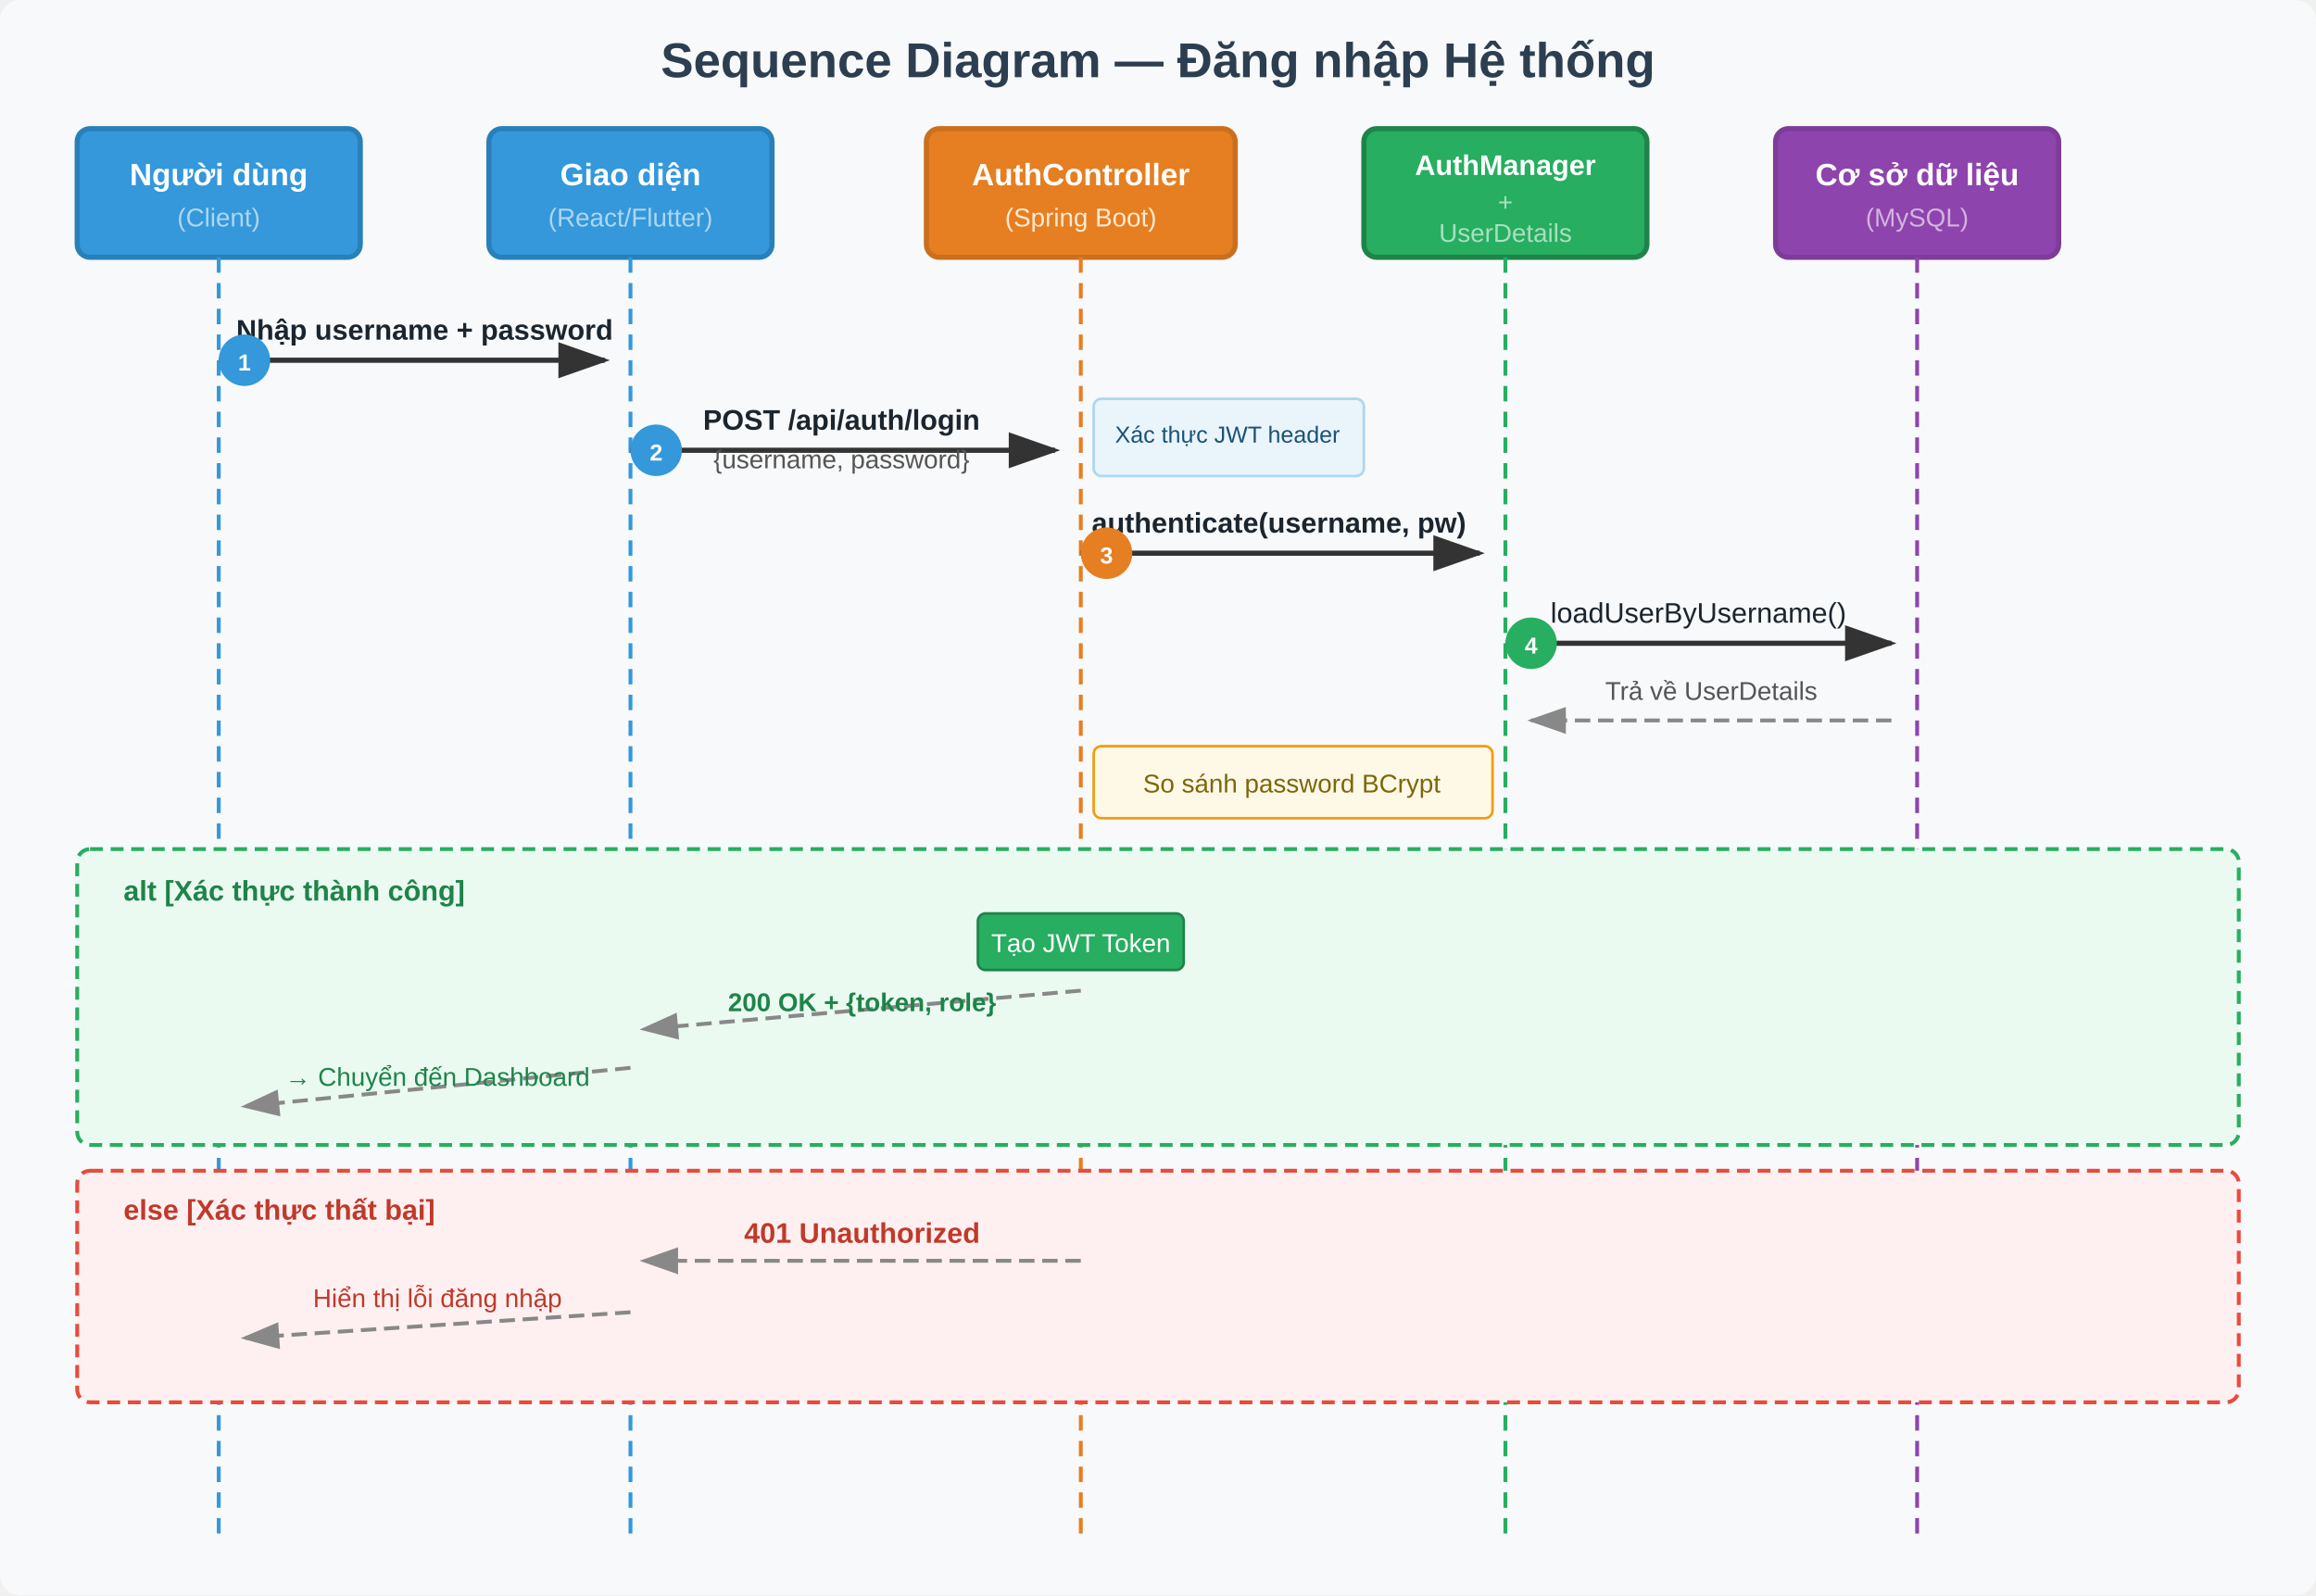
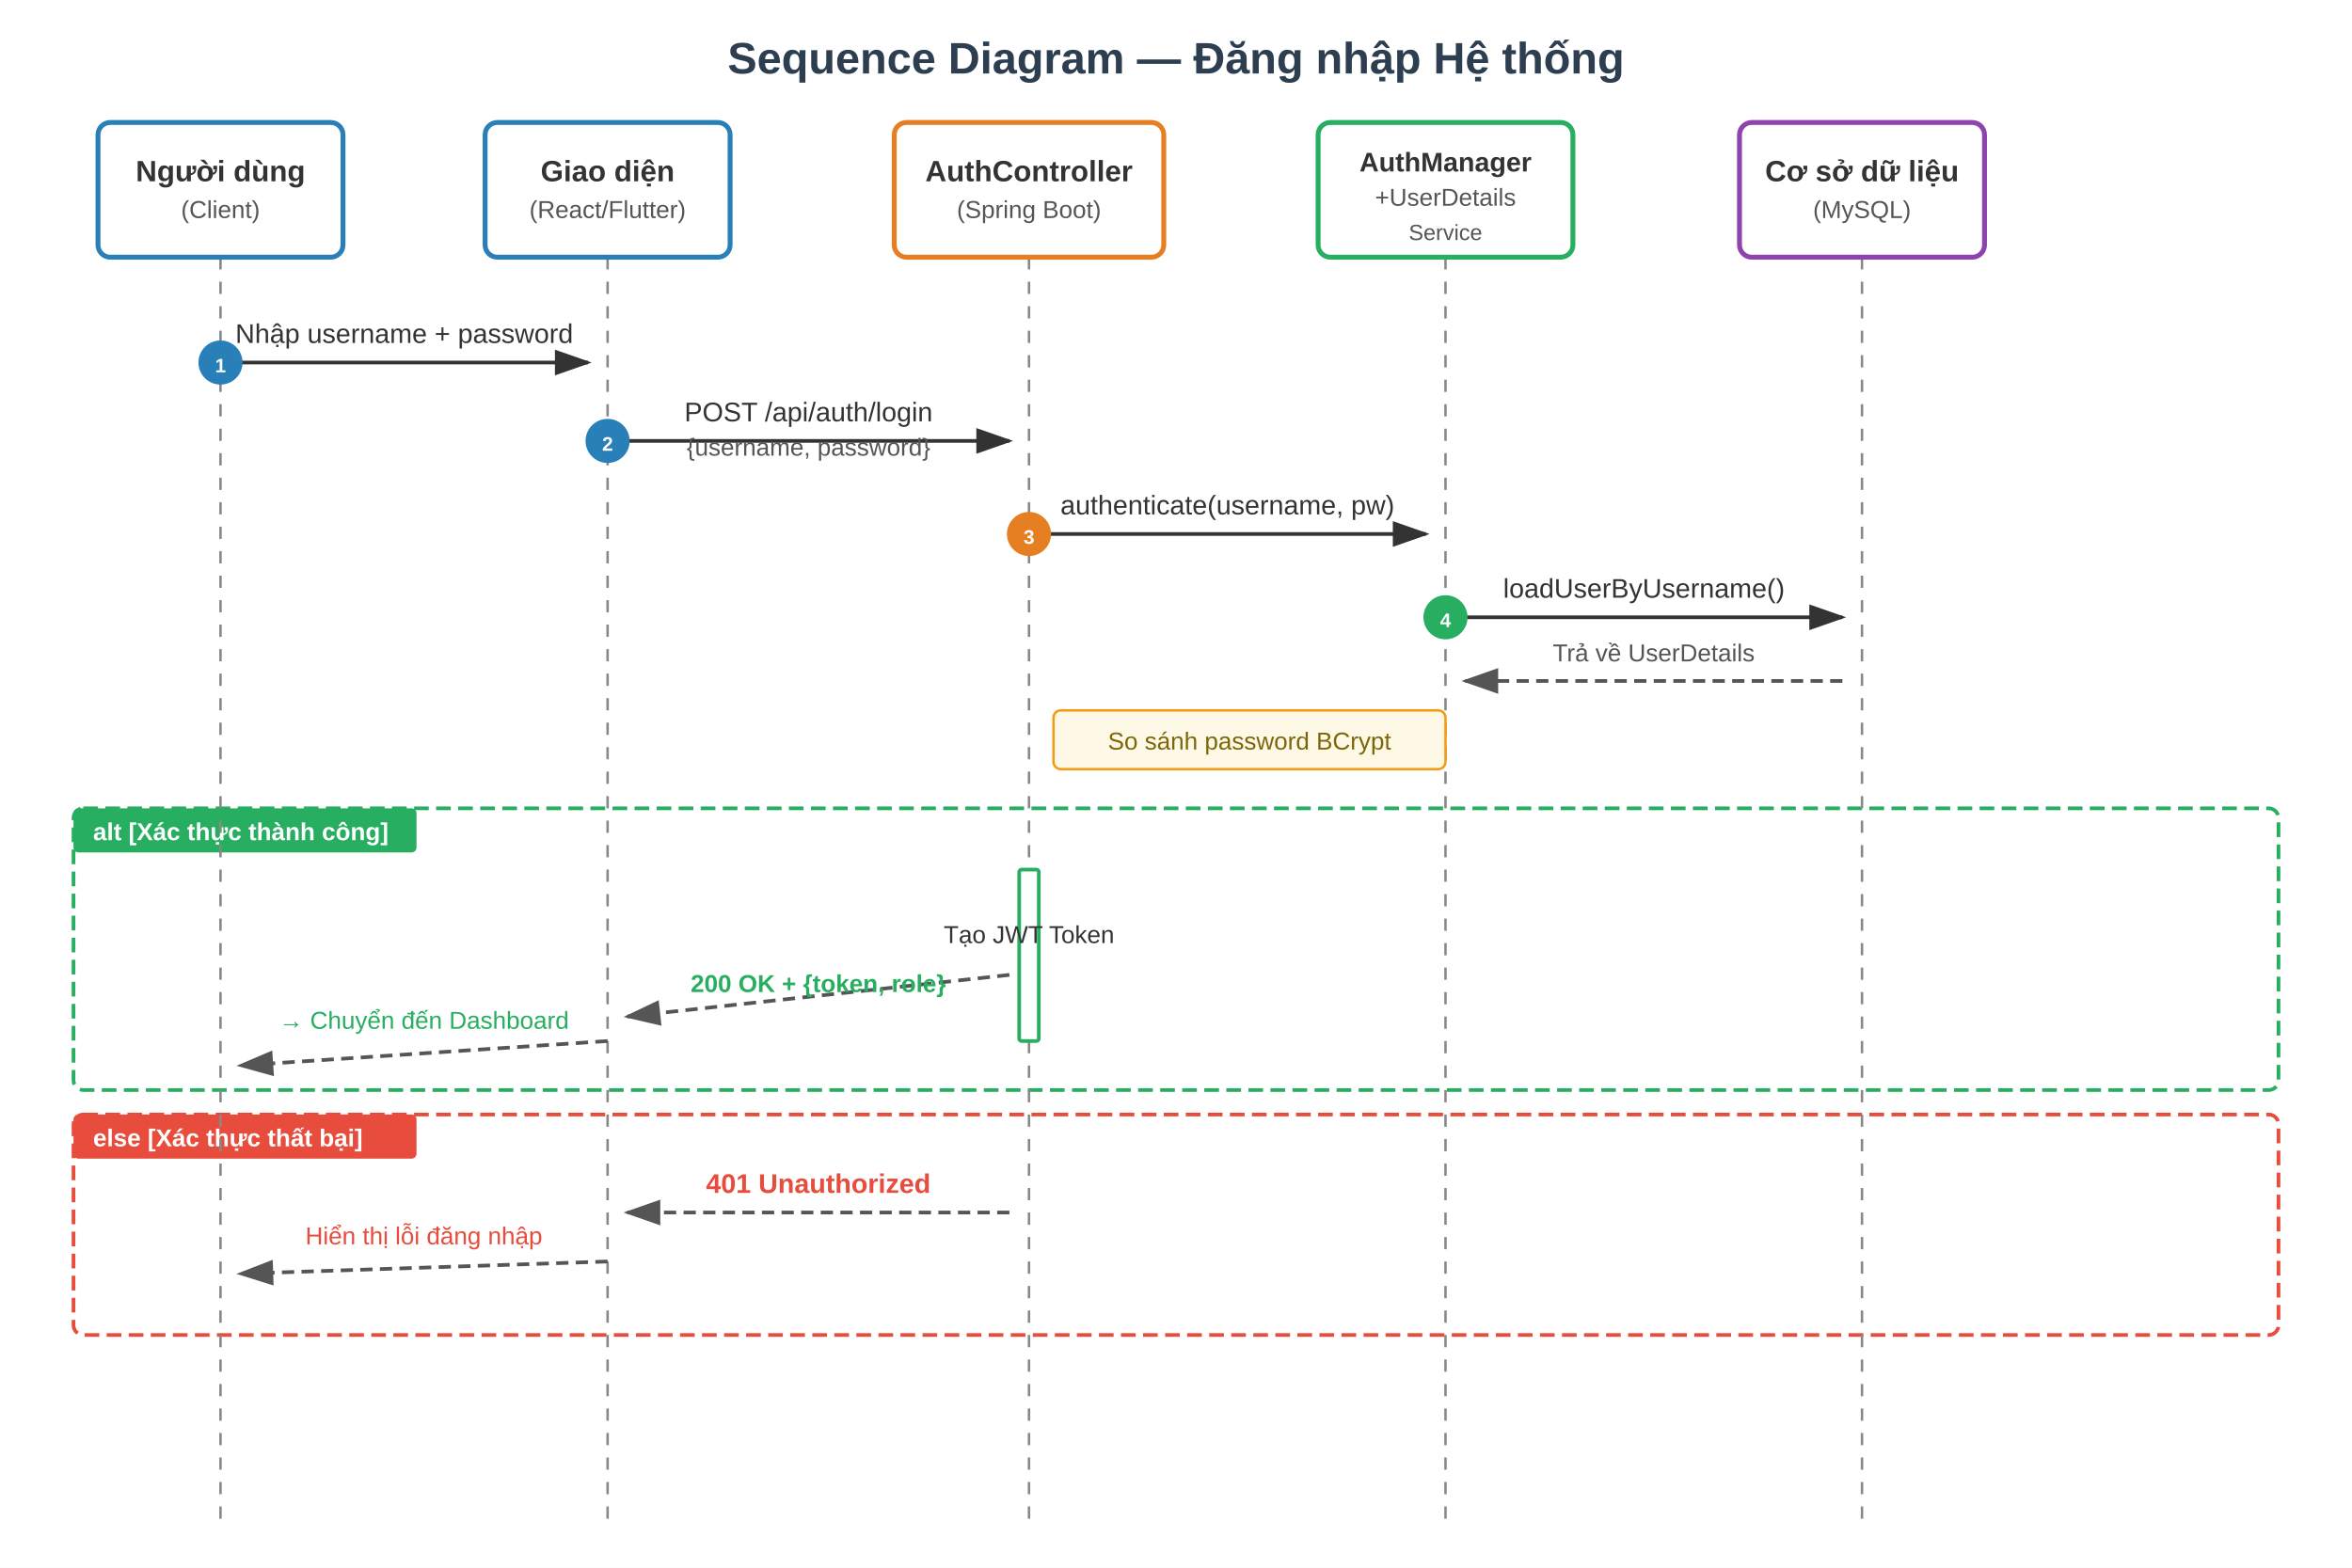
- <svg xmlns="http://www.w3.org/2000/svg" width="900" height="620" viewBox="0 0 900 620" font-family="Arial, sans-serif">
+ <svg xmlns="http://www.w3.org/2000/svg" width="960" height="640" viewBox="0 0 960 640" font-family="Arial, sans-serif">
  <defs>
-     <marker id="arrowhead" markerWidth="10" markerHeight="7" refX="9" refY="3.5" orient="auto">
+     <marker id="arr" markerWidth="10" markerHeight="7" refX="9" refY="3.5" orient="auto">
      <polygon points="0 0, 10 3.5, 0 7" fill="#333" />
    </marker>
-     <marker id="arrowhead-dash" markerWidth="10" markerHeight="7" refX="9" refY="3.5" orient="auto">
-       <polygon points="0 0, 10 3.5, 0 7" fill="#888" />
+     <marker id="arr-dash" markerWidth="10" markerHeight="7" refX="9" refY="3.5" orient="auto">
+       <polygon points="0 0, 10 3.5, 0 7" fill="#555" />
    </marker>
  </defs>
-   <rect width="900" height="620" fill="#f8f9fa" rx="8" />
-   <text x="450" y="30" text-anchor="middle" font-size="19" font-weight="bold" fill="#2c3e50">Sequence Diagram — Đăng nhập Hệ thống</text>
-   <rect x="30" y="50" width="110" height="50" fill="#3498db" stroke="#2980b9" stroke-width="2" rx="5" />
-   <text x="85" y="72" text-anchor="middle" font-size="12" font-weight="bold" fill="white">Người dùng</text>
-   <text x="85" y="88" text-anchor="middle" font-size="10" fill="#aed6f1">(Client)</text>
-   <rect x="190" y="50" width="110" height="50" fill="#3498db" stroke="#2980b9" stroke-width="2" rx="5" />
-   <text x="245" y="72" text-anchor="middle" font-size="12" font-weight="bold" fill="white">Giao diện</text>
-   <text x="245" y="88" text-anchor="middle" font-size="10" fill="#aed6f1">(React/Flutter)</text>
-   <rect x="360" y="50" width="120" height="50" fill="#e67e22" stroke="#ca6f1e" stroke-width="2" rx="5" />
-   <text x="420" y="72" text-anchor="middle" font-size="12" font-weight="bold" fill="white">AuthController</text>
-   <text x="420" y="88" text-anchor="middle" font-size="10" fill="#fdebd0">(Spring Boot)</text>
-   <rect x="530" y="50" width="110" height="50" fill="#27ae60" stroke="#1e8449" stroke-width="2" rx="5" />
-   <text x="585" y="68" text-anchor="middle" font-size="11" font-weight="bold" fill="white">AuthManager</text>
-   <text x="585" y="82" text-anchor="middle" font-size="10" fill="#a9dfbf">+</text>
-   <text x="585" y="94" text-anchor="middle" font-size="10" fill="#a9dfbf">UserDetails</text>
-   <rect x="690" y="50" width="110" height="50" fill="#8e44ad" stroke="#7d3c98" stroke-width="2" rx="5" />
-   <text x="745" y="72" text-anchor="middle" font-size="12" font-weight="bold" fill="white">Cơ sở dữ liệu</text>
-   <text x="745" y="88" text-anchor="middle" font-size="10" fill="#d2b4de">(MySQL)</text>
-   <line x1="85" y1="100" x2="85" y2="600" stroke="#3498db" stroke-width="1.5" stroke-dasharray="6,4" />
-   <line x1="245" y1="100" x2="245" y2="600" stroke="#3498db" stroke-width="1.5" stroke-dasharray="6,4" />
-   <line x1="420" y1="100" x2="420" y2="600" stroke="#e67e22" stroke-width="1.5" stroke-dasharray="6,4" />
-   <line x1="585" y1="100" x2="585" y2="600" stroke="#27ae60" stroke-width="1.5" stroke-dasharray="6,4" />
-   <line x1="745" y1="100" x2="745" y2="600" stroke="#8e44ad" stroke-width="1.5" stroke-dasharray="6,4" />
-   <line x1="85" y1="140" x2="235" y2="140" stroke="#333" stroke-width="2" marker-end="url(#arrowhead)" />
-   <text x="165" y="132" text-anchor="middle" font-size="11" fill="#1a252f" font-weight="bold">Nhập username + password</text>
-   <line x1="245" y1="175" x2="410" y2="175" stroke="#333" stroke-width="2" marker-end="url(#arrowhead)" />
-   <text x="327" y="167" text-anchor="middle" font-size="11" fill="#1a252f" font-weight="bold">POST /api/auth/login</text>
-   <text x="327" y="182" text-anchor="middle" font-size="10" fill="#555">{username, password}</text>
-   <rect x="425" y="155" width="105" height="30" fill="#eaf4fb" stroke="#aed6f1" stroke-width="1" rx="3" />
-   <text x="477" y="172" text-anchor="middle" font-size="9" fill="#1a5276">Xác thực JWT header</text>
-   <line x1="420" y1="215" x2="575" y2="215" stroke="#333" stroke-width="2" marker-end="url(#arrowhead)" />
-   <text x="497" y="207" text-anchor="middle" font-size="11" fill="#1a252f" font-weight="bold">authenticate(username, pw)</text>
-   <line x1="585" y1="250" x2="735" y2="250" stroke="#333" stroke-width="2" marker-end="url(#arrowhead)" />
-   <text x="660" y="242" text-anchor="middle" font-size="11" fill="#1a252f">loadUserByUsername()</text>
-   <line x1="735" y1="280" x2="595" y2="280" stroke="#888" stroke-width="1.5" stroke-dasharray="6,3" marker-end="url(#arrowhead-dash)" />
-   <text x="665" y="272" text-anchor="middle" font-size="10" fill="#555">Trả về UserDetails</text>
-   <rect x="425" y="290" width="155" height="28" fill="#fef9e7" stroke="#f39c12" stroke-width="1" rx="3" />
-   <text x="502" y="308" text-anchor="middle" font-size="10" fill="#7d6608">So sánh password BCrypt</text>
-   <rect x="30" y="330" width="840" height="115" fill="#eafaf1" stroke="#27ae60" stroke-width="1.5" rx="5" stroke-dasharray="5,3" />
-   <text x="48" y="350" font-size="11" font-weight="bold" fill="#1e8449">alt [Xác thực thành công]</text>
-   <line x1="420" y1="365" x2="420" y2="365" />
-   <rect x="380" y="355" width="80" height="22" fill="#27ae60" stroke="#1e8449" stroke-width="1" rx="3" />
-   <text x="420" y="370" text-anchor="middle" font-size="10" fill="white">Tạo JWT Token</text>
-   <line x1="420" y1="385" x2="250" y2="400" stroke="#888" stroke-width="1.5" stroke-dasharray="6,3" marker-end="url(#arrowhead-dash)" />
-   <text x="335" y="393" text-anchor="middle" font-size="10" fill="#1e8449" font-weight="bold">200 OK + {token, role}</text>
-   <line x1="245" y1="415" x2="95" y2="430" stroke="#888" stroke-width="1.5" stroke-dasharray="6,3" marker-end="url(#arrowhead-dash)" />
-   <text x="170" y="422" text-anchor="middle" font-size="10" fill="#1e8449">→ Chuyển đến Dashboard</text>
-   <rect x="30" y="455" width="840" height="90" fill="#fef0f0" stroke="#e74c3c" stroke-width="1.5" rx="5" stroke-dasharray="5,3" />
-   <text x="48" y="474" font-size="11" font-weight="bold" fill="#c0392b">else [Xác thực thất bại]</text>
-   <line x1="420" y1="490" x2="250" y2="490" stroke="#888" stroke-width="1.5" stroke-dasharray="6,3" marker-end="url(#arrowhead-dash)" />
-   <text x="335" y="483" text-anchor="middle" font-size="11" fill="#c0392b" font-weight="bold">401 Unauthorized</text>
-   <line x1="245" y1="510" x2="95" y2="520" stroke="#888" stroke-width="1.5" stroke-dasharray="6,3" marker-end="url(#arrowhead-dash)" />
-   <text x="170" y="508" text-anchor="middle" font-size="10" fill="#c0392b">Hiển thị lỗi đăng nhập</text>
-   <circle cx="95" cy="140" r="10" fill="#3498db" />
-   <text x="95" y="144" text-anchor="middle" font-size="9" fill="white" font-weight="bold">1</text>
-   <circle cx="255" cy="175" r="10" fill="#3498db" />
-   <text x="255" y="179" text-anchor="middle" font-size="9" fill="white" font-weight="bold">2</text>
-   <circle cx="430" cy="215" r="10" fill="#e67e22" />
-   <text x="430" y="219" text-anchor="middle" font-size="9" fill="white" font-weight="bold">3</text>
-   <circle cx="595" cy="250" r="10" fill="#27ae60" />
-   <text x="595" y="254" text-anchor="middle" font-size="9" fill="white" font-weight="bold">4</text>
+   <rect width="960" height="640" fill="white" />
+   <text x="480" y="30" text-anchor="middle" font-size="18" font-weight="bold" fill="#2c3e50">Sequence Diagram — Đăng nhập Hệ thống</text>
+   <rect x="30" y="330" width="900" height="115" fill="none" stroke="#27ae60" stroke-width="1.5" rx="4" stroke-dasharray="6,3" />
+   <rect x="30" y="330" width="140" height="18" fill="#27ae60" rx="2" />
+   <text x="38" y="343" font-size="10" font-weight="bold" fill="white">alt [Xác thực thành công]</text>
+   <rect x="30" y="455" width="900" height="90" fill="none" stroke="#e74c3c" stroke-width="1.5" rx="4" stroke-dasharray="6,3" />
+   <rect x="30" y="455" width="140" height="18" fill="#e74c3c" rx="2" />
+   <text x="38" y="468" font-size="10" font-weight="bold" fill="white">else [Xác thực thất bại]</text>
+   <line x1="90" y1="105" x2="90" y2="620" stroke="#888" stroke-width="1" stroke-dasharray="5,5" />
+   <line x1="248" y1="105" x2="248" y2="620" stroke="#888" stroke-width="1" stroke-dasharray="5,5" />
+   <line x1="420" y1="105" x2="420" y2="620" stroke="#888" stroke-width="1" stroke-dasharray="5,5" />
+   <line x1="590" y1="105" x2="590" y2="620" stroke="#888" stroke-width="1" stroke-dasharray="5,5" />
+   <line x1="760" y1="105" x2="760" y2="620" stroke="#888" stroke-width="1" stroke-dasharray="5,5" />
+   <rect x="40" y="50" width="100" height="55" fill="white" stroke="#2980b9" stroke-width="2" rx="5" />
+   <text x="90" y="74" text-anchor="middle" font-size="12" font-weight="bold" fill="#333">Người dùng</text>
+   <text x="90" y="89" text-anchor="middle" font-size="10" fill="#555">(Client)</text>
+   <rect x="198" y="50" width="100" height="55" fill="white" stroke="#2980b9" stroke-width="2" rx="5" />
+   <text x="248" y="74" text-anchor="middle" font-size="12" font-weight="bold" fill="#333">Giao diện</text>
+   <text x="248" y="89" text-anchor="middle" font-size="10" fill="#555">(React/Flutter)</text>
+   <rect x="365" y="50" width="110" height="55" fill="white" stroke="#e67e22" stroke-width="2" rx="5" />
+   <text x="420" y="74" text-anchor="middle" font-size="12" font-weight="bold" fill="#333">AuthController</text>
+   <text x="420" y="89" text-anchor="middle" font-size="10" fill="#555">(Spring Boot)</text>
+   <rect x="538" y="50" width="104" height="55" fill="white" stroke="#27ae60" stroke-width="2" rx="5" />
+   <text x="590" y="70" text-anchor="middle" font-size="11" font-weight="bold" fill="#333">AuthManager</text>
+   <text x="590" y="84" text-anchor="middle" font-size="10" fill="#555">+UserDetails</text>
+   <text x="590" y="98" text-anchor="middle" font-size="9" fill="#555">Service</text>
+   <rect x="710" y="50" width="100" height="55" fill="white" stroke="#8e44ad" stroke-width="2" rx="5" />
+   <text x="760" y="74" text-anchor="middle" font-size="12" font-weight="bold" fill="#333">Cơ sở dữ liệu</text>
+   <text x="760" y="89" text-anchor="middle" font-size="10" fill="#555">(MySQL)</text>
+   <line x1="90" y1="148" x2="240" y2="148" stroke="#333" stroke-width="1.5" marker-end="url(#arr)" />
+   <text x="165" y="140" text-anchor="middle" font-size="11" fill="#333">Nhập username + password</text>
+   <line x1="248" y1="180" x2="412" y2="180" stroke="#333" stroke-width="1.5" marker-end="url(#arr)" />
+   <text x="330" y="172" text-anchor="middle" font-size="11" fill="#333">POST /api/auth/login</text>
+   <text x="330" y="186" text-anchor="middle" font-size="10" fill="#555">{username, password}</text>
+   <line x1="420" y1="218" x2="582" y2="218" stroke="#333" stroke-width="1.5" marker-end="url(#arr)" />
+   <text x="501" y="210" text-anchor="middle" font-size="11" fill="#333">authenticate(username, pw)</text>
+   <line x1="590" y1="252" x2="752" y2="252" stroke="#333" stroke-width="1.5" marker-end="url(#arr)" />
+   <text x="671" y="244" text-anchor="middle" font-size="11" fill="#333">loadUserByUsername()</text>
+   <line x1="752" y1="278" x2="598" y2="278" stroke="#555" stroke-width="1.5" stroke-dasharray="5,3" marker-end="url(#arr-dash)" />
+   <text x="675" y="270" text-anchor="middle" font-size="10" fill="#555">Trả về UserDetails</text>
+   <rect x="430" y="290" width="160" height="24" fill="#fef9e7" stroke="#f39c12" stroke-width="1" rx="3" />
+   <text x="510" y="306" text-anchor="middle" font-size="10" fill="#7d6608">So sánh password BCrypt</text>
+   <rect x="416" y="355" width="8" height="70" fill="white" stroke="#27ae60" stroke-width="1.5" rx="1" />
+   <text x="420" y="385" text-anchor="middle" font-size="10" fill="#333">Tạo JWT Token</text>
+   <line x1="412" y1="398" x2="256" y2="415" stroke="#555" stroke-width="1.5" stroke-dasharray="5,3" marker-end="url(#arr-dash)" />
+   <text x="334" y="405" text-anchor="middle" font-size="10" fill="#27ae60" font-weight="bold">200 OK + {token, role}</text>
+   <line x1="248" y1="425" x2="98" y2="435" stroke="#555" stroke-width="1.5" stroke-dasharray="5,3" marker-end="url(#arr-dash)" />
+   <text x="173" y="420" text-anchor="middle" font-size="10" fill="#27ae60">→ Chuyển đến Dashboard</text>
+   <line x1="412" y1="495" x2="256" y2="495" stroke="#555" stroke-width="1.5" stroke-dasharray="5,3" marker-end="url(#arr-dash)" />
+   <text x="334" y="487" text-anchor="middle" font-size="11" fill="#e74c3c" font-weight="bold">401 Unauthorized</text>
+   <line x1="248" y1="515" x2="98" y2="520" stroke="#555" stroke-width="1.5" stroke-dasharray="5,3" marker-end="url(#arr-dash)" />
+   <text x="173" y="508" text-anchor="middle" font-size="10" fill="#e74c3c">Hiển thị lỗi đăng nhập</text>
+   <circle cx="90" cy="148" r="9" fill="#2980b9" />
+   <text x="90" y="152" text-anchor="middle" font-size="8" fill="white" font-weight="bold">1</text>
+   <circle cx="248" cy="180" r="9" fill="#2980b9" />
+   <text x="248" y="184" text-anchor="middle" font-size="8" fill="white" font-weight="bold">2</text>
+   <circle cx="420" cy="218" r="9" fill="#e67e22" />
+   <text x="420" y="222" text-anchor="middle" font-size="8" fill="white" font-weight="bold">3</text>
+   <circle cx="590" cy="252" r="9" fill="#27ae60" />
+   <text x="590" y="256" text-anchor="middle" font-size="8" fill="white" font-weight="bold">4</text>
</svg>
